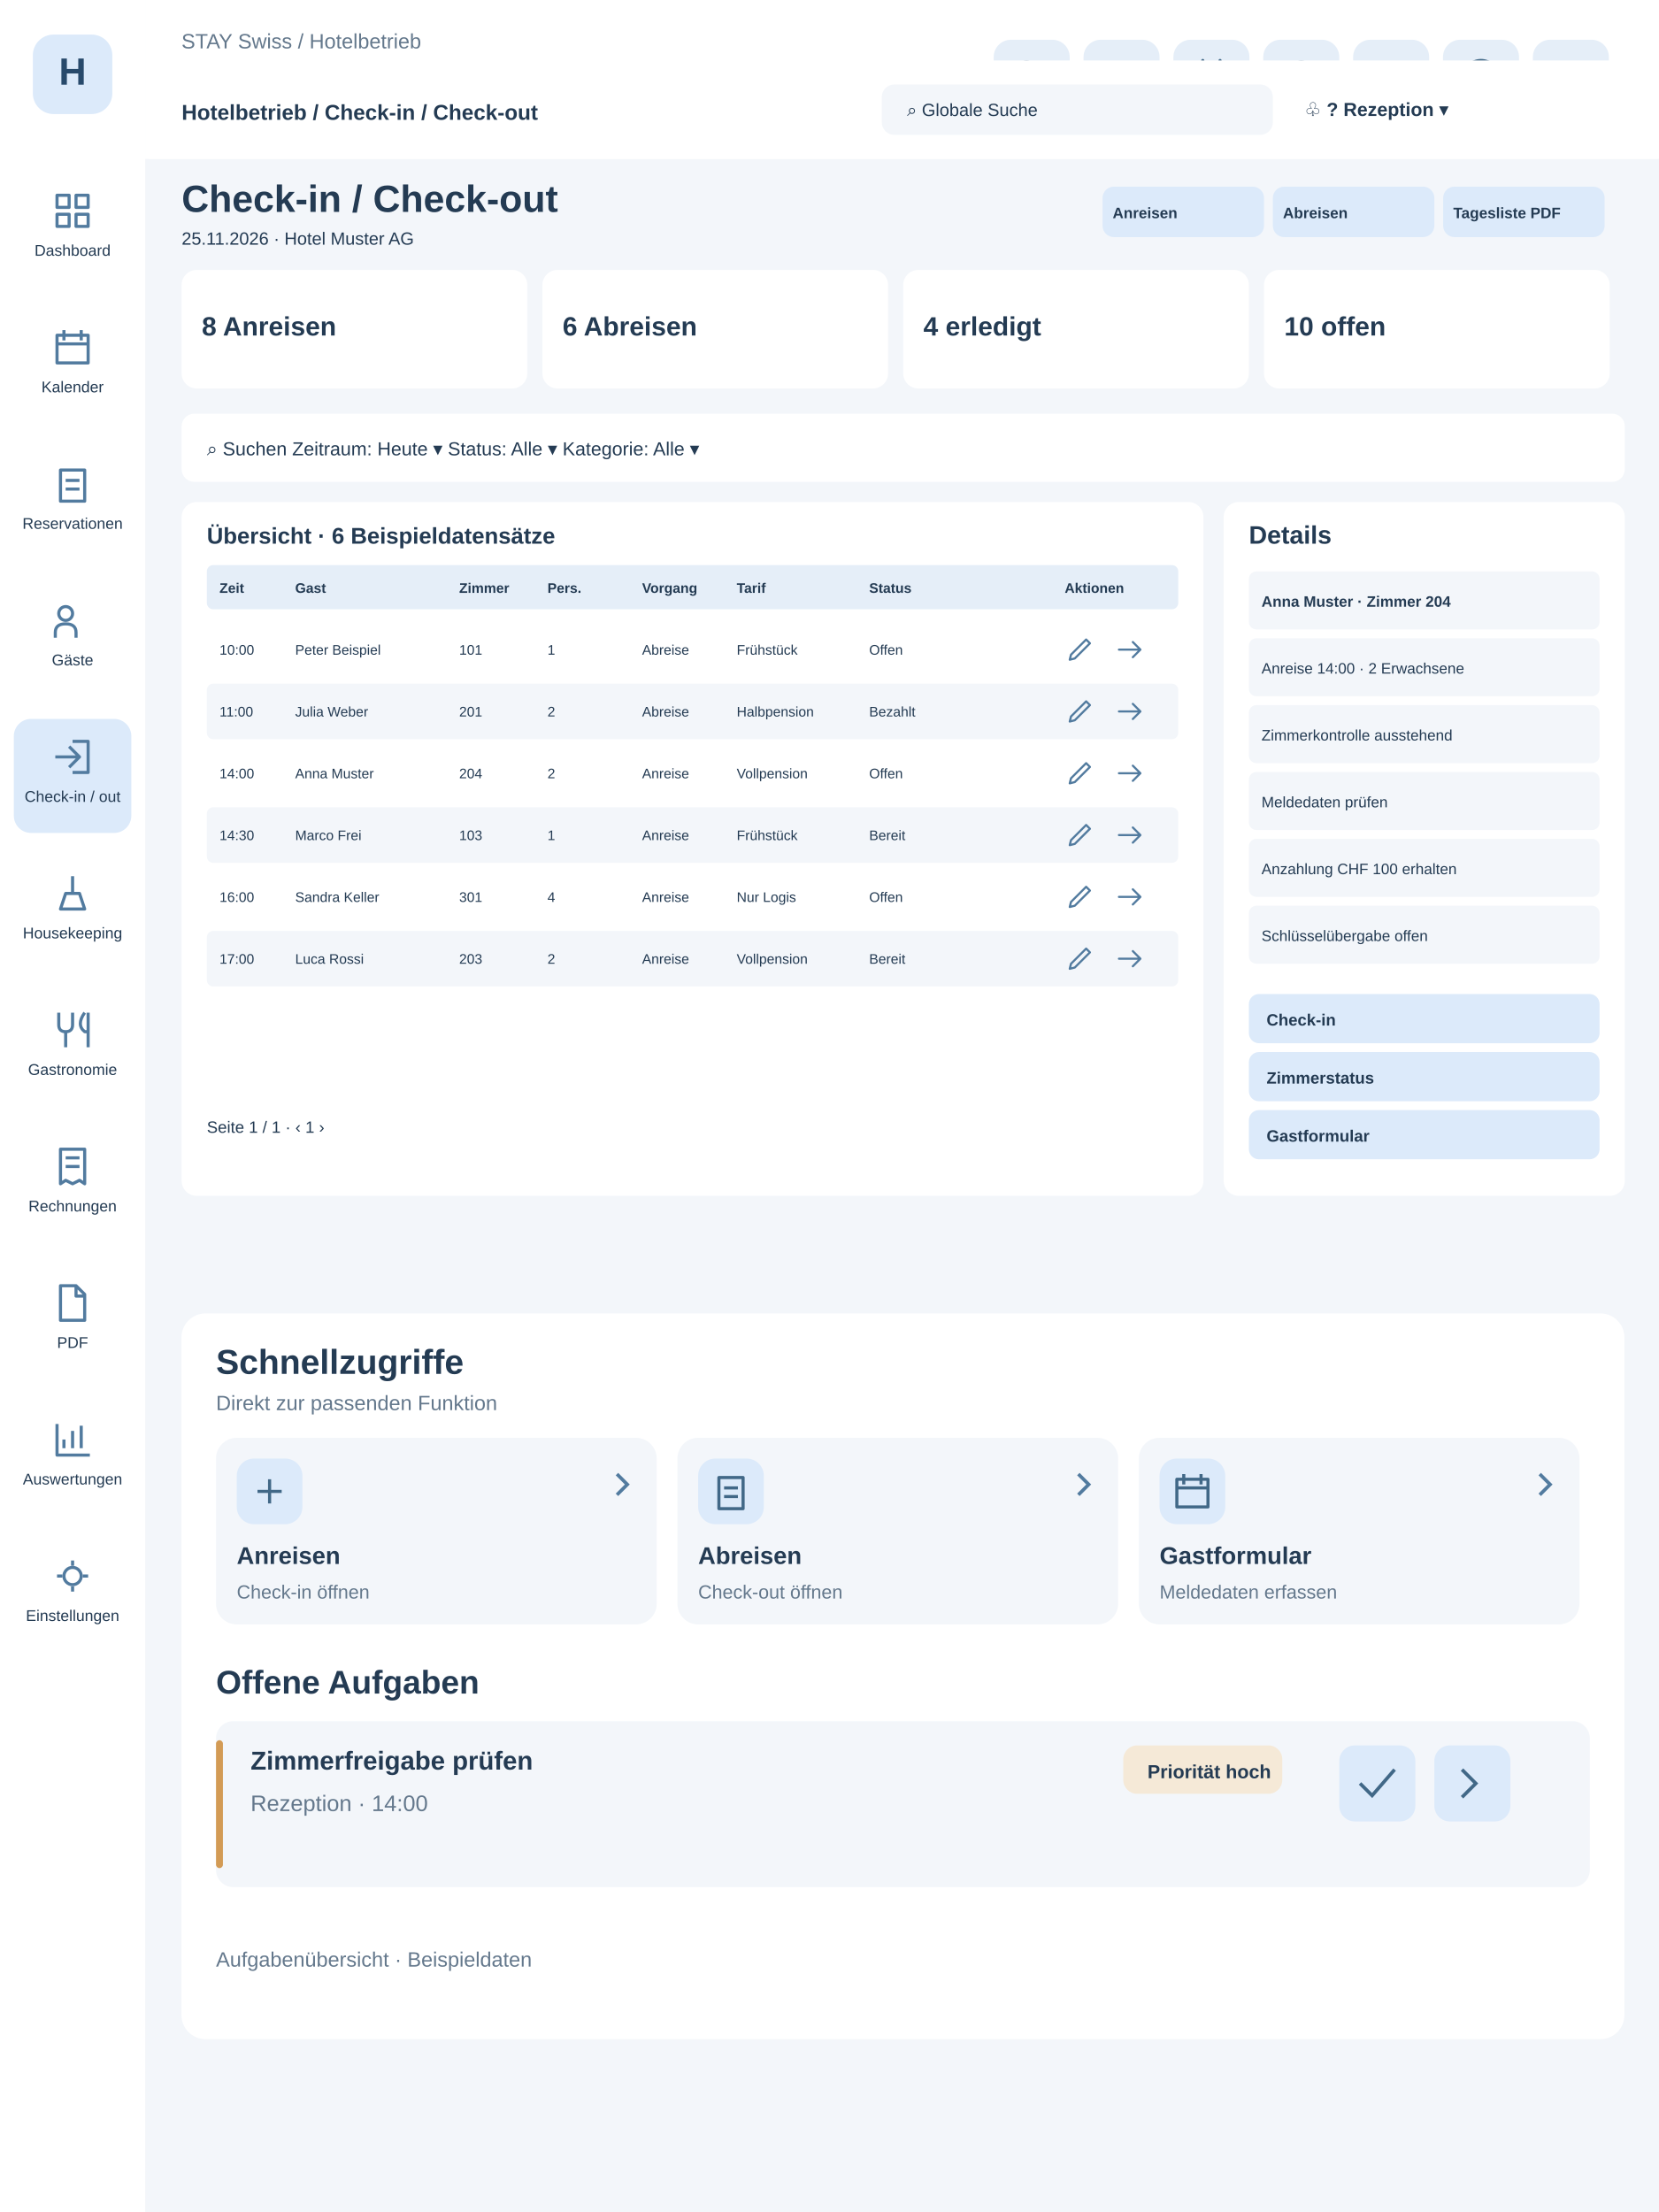
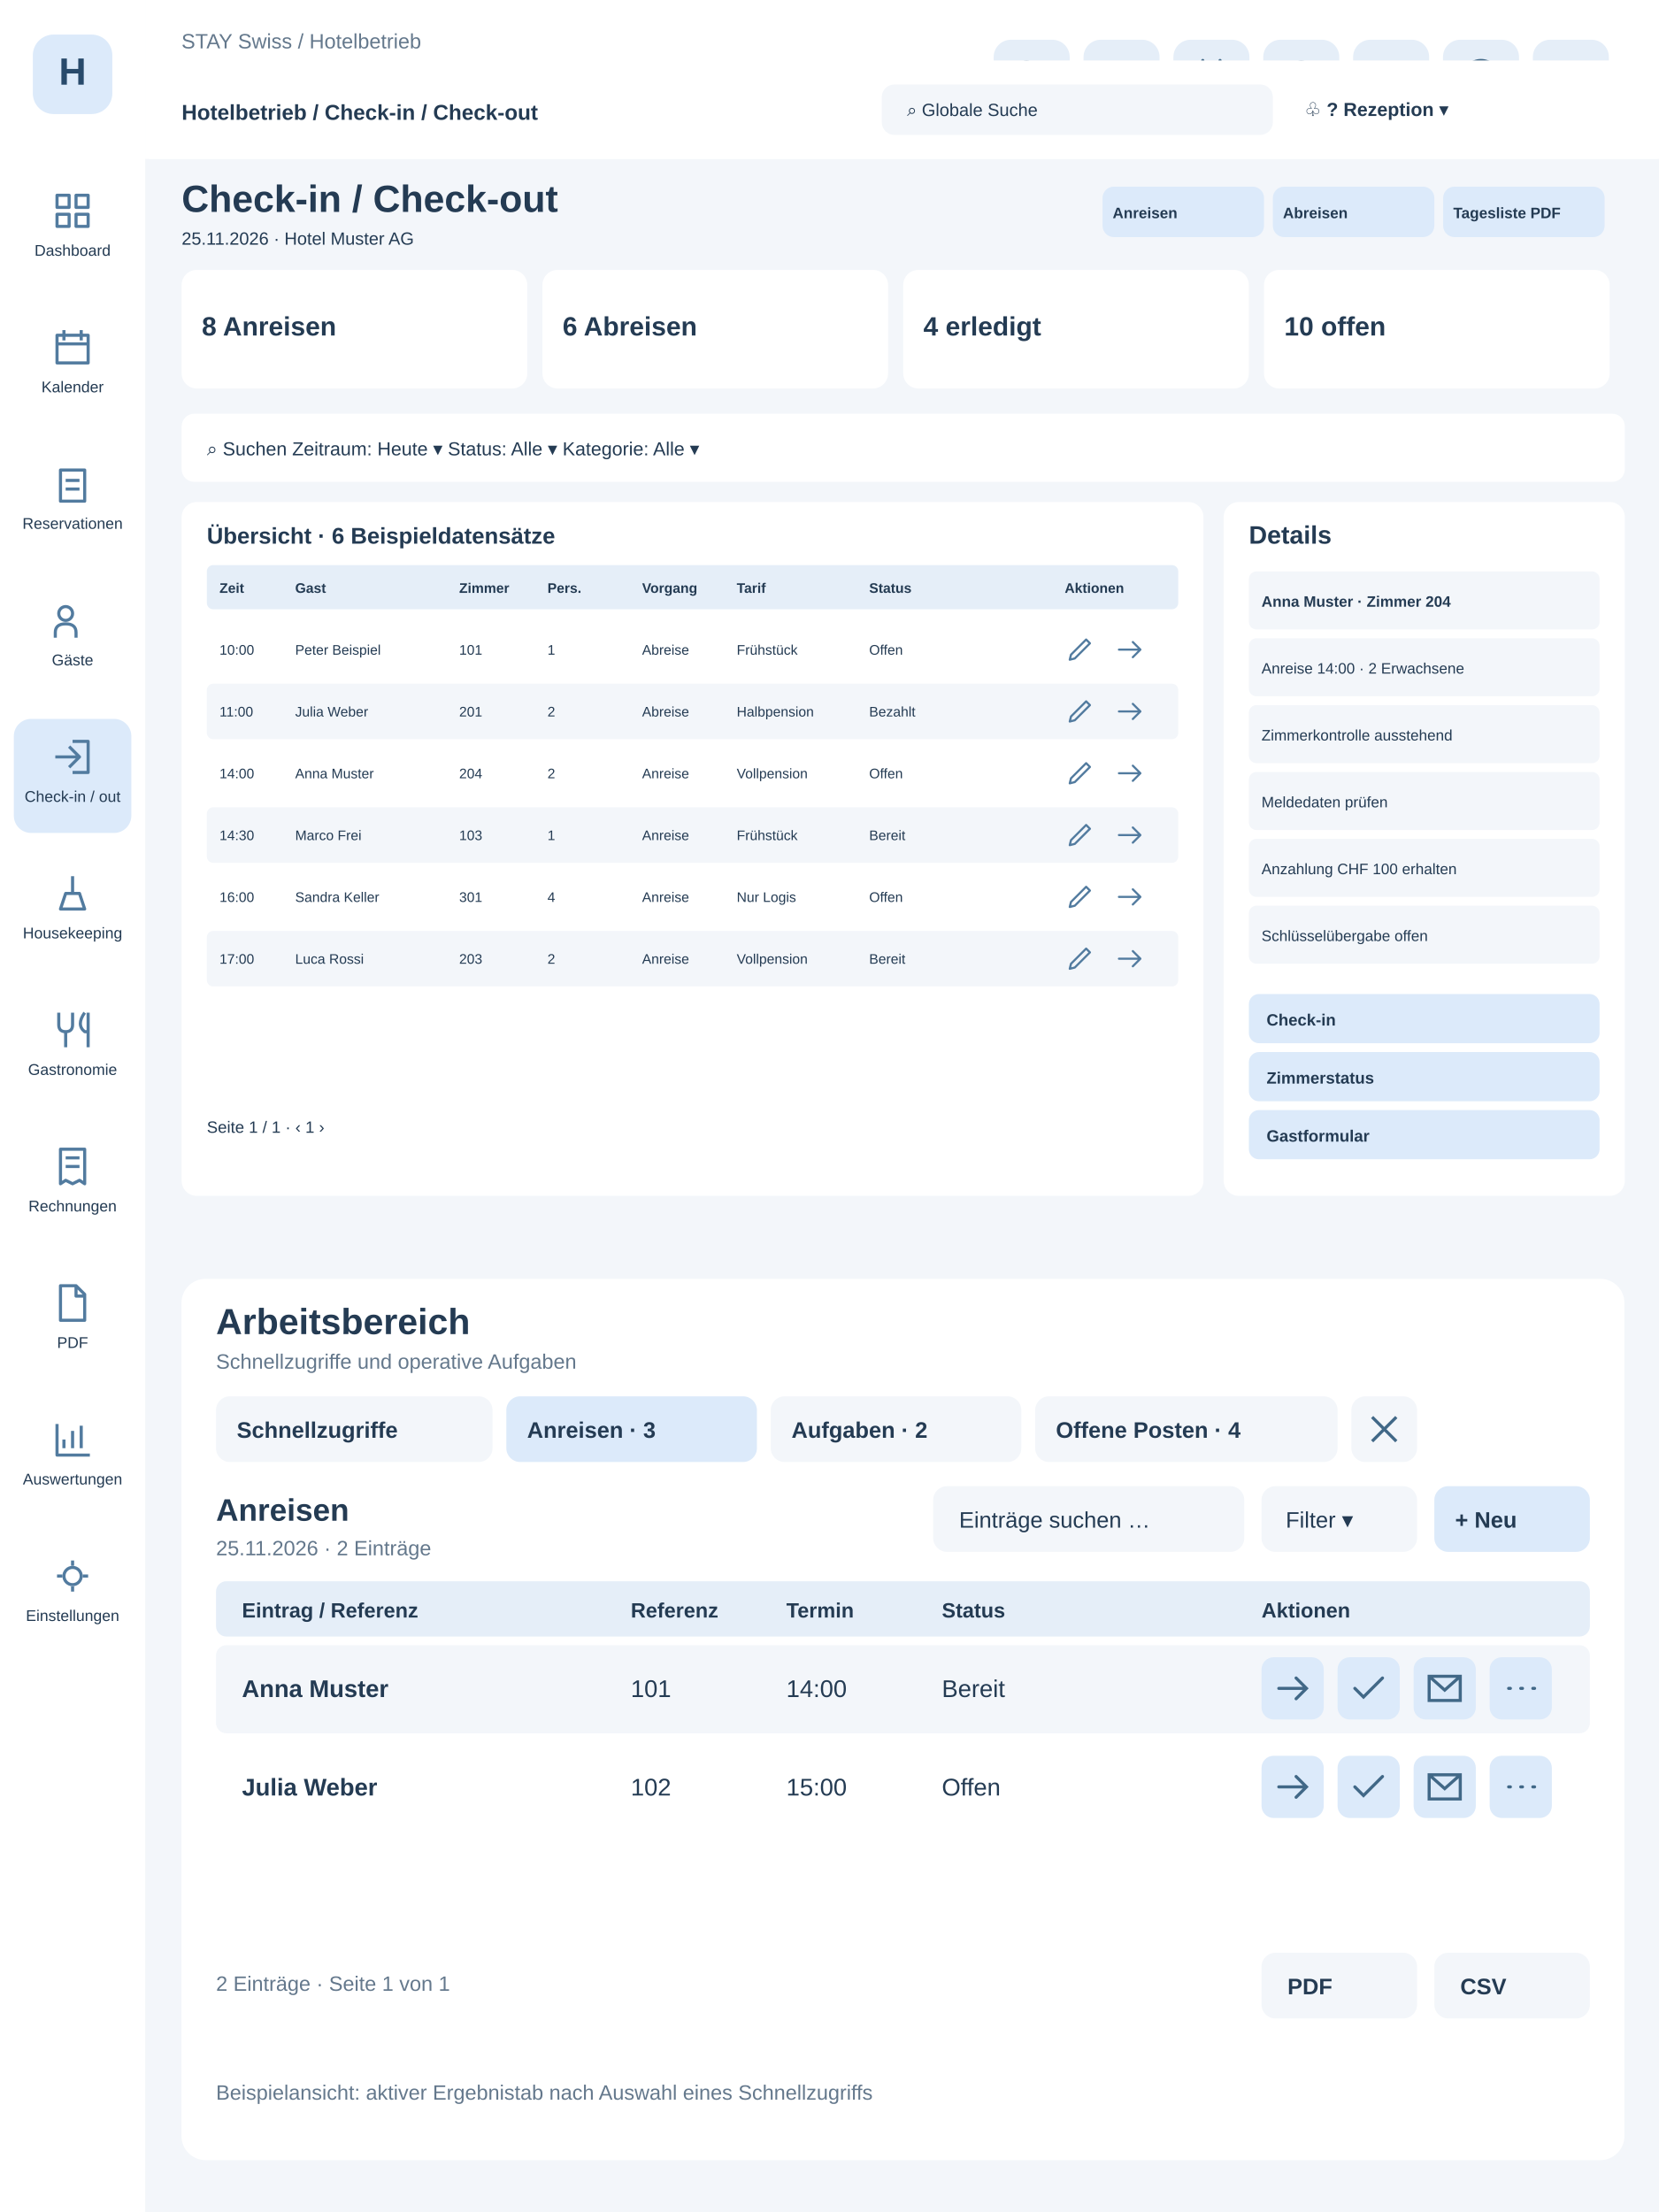
<svg xmlns="http://www.w3.org/2000/svg" width="960" height="1280" viewBox="0 0 960 1280">
  <style>.nav:hover rect,.quick:hover rect{fill:#c5dff4}</style>
  <rect width="960" height="1280" fill="#f3f6fa" />
  <rect width="84" height="1280" fill="#fff" />
  <rect x="19" y="20" width="46" height="46" rx="12" fill="#dceafa" />
  <text x="42" y="49" text-anchor="middle" font-family="Arial" font-weight="700" font-size="22" fill="#284a6b">H</text>
  <g class="nav" tabindex="0">
    <rect x="8" y="100" width="68" height="66" rx="10" fill="#fff" />
    <g transform="translate(30,110)" stroke="#527b9f" stroke-width="1.8" fill="none" stroke-linejoin="round">
      <path d="M3 3h7v7H3zM14 3h7v7h-7zM3 14h7v7H3zM14 14h7v7h-7z" />
    </g>
    <text x="42" y="148" text-anchor="middle" font-family="Arial" font-size="9" fill="#243b53">Dashboard</text>
  </g>
  <g class="nav" tabindex="0">
    <rect x="8" y="179" width="68" height="66" rx="10" fill="#fff" />
    <g transform="translate(30,189)" stroke="#527b9f" stroke-width="1.8" fill="none" stroke-linejoin="round">
      <path d="M3 5h18v16H3zM7 2v6M17 2v6M3 10h18" />
    </g>
    <text x="42" y="227" text-anchor="middle" font-family="Arial" font-size="9" fill="#243b53">Kalender</text>
  </g>
  <g class="nav" tabindex="0">
    <rect x="8" y="258" width="68" height="66" rx="10" fill="#fff" />
    <g transform="translate(30,268)" stroke="#527b9f" stroke-width="1.8" fill="none" stroke-linejoin="round">
      <path d="M5 4h14v18H5zM8 10h8M8 15h8" />
    </g>
    <text x="42" y="306" text-anchor="middle" font-family="Arial" font-size="9" fill="#243b53">Reservationen</text>
  </g>
  <g class="nav" tabindex="0">
    <rect x="8" y="337" width="68" height="66" rx="10" fill="#fff" />
    <g transform="translate(30,347)" stroke="#527b9f" stroke-width="1.8" fill="none" stroke-linejoin="round">
      <path d="M8 12a4 4 0 1 0 0-8a4 4 0 1 0 0 8M2 22v-3q0-5 6-5t6 5v3" />
    </g>
    <text x="42" y="385" text-anchor="middle" font-family="Arial" font-size="9" fill="#243b53">Gäste</text>
  </g>
  <g class="nav" tabindex="0">
    <rect x="8" y="416" width="68" height="66" rx="10" fill="#dceafa" />
    <g transform="translate(30,426)" stroke="#527b9f" stroke-width="1.8" fill="none" stroke-linejoin="round">
      <path d="M12 3h9v18h-9M2 12h14M10 6l6 6-6 6" />
    </g>
    <text x="42" y="464" text-anchor="middle" font-family="Arial" font-size="9" fill="#243b53">Check-in / out</text>
  </g>
  <g class="nav" tabindex="0">
    <rect x="8" y="495" width="68" height="66" rx="10" fill="#fff" />
    <g transform="translate(30,505)" stroke="#527b9f" stroke-width="1.8" fill="none" stroke-linejoin="round">
      <path d="M5 21h14l-3-9H8zM12 12V2" />
    </g>
    <text x="42" y="543" text-anchor="middle" font-family="Arial" font-size="9" fill="#243b53">Housekeeping</text>
  </g>
  <g class="nav" tabindex="0">
    <rect x="8" y="574" width="68" height="66" rx="10" fill="#fff" />
    <g transform="translate(30,584)" stroke="#527b9f" stroke-width="1.8" fill="none" stroke-linejoin="round">
      <path d="M4 2v7q0 4 4 4t4-4V2M8 13v9M19 2q-5 7 0 11h2M21 2v20" />
    </g>
    <text x="42" y="622" text-anchor="middle" font-family="Arial" font-size="9" fill="#243b53">Gastronomie</text>
  </g>
  <g class="nav" tabindex="0">
    <rect x="8" y="653" width="68" height="66" rx="10" fill="#fff" />
    <g transform="translate(30,663)" stroke="#527b9f" stroke-width="1.8" fill="none" stroke-linejoin="round">
      <path d="M5 2h14v20l-3-2-4 2-4-2-3 2zM8 7h8M8 12h8" />
    </g>
    <text x="42" y="701" text-anchor="middle" font-family="Arial" font-size="9" fill="#243b53">Rechnungen</text>
  </g>
  <g class="nav" tabindex="0">
    <rect x="8" y="732" width="68" height="66" rx="10" fill="#fff" />
    <g transform="translate(30,742)" stroke="#527b9f" stroke-width="1.8" fill="none" stroke-linejoin="round">
      <path d="M5 2h9l5 5v15H5zM14 2v6h5" />
    </g>
    <text x="42" y="780" text-anchor="middle" font-family="Arial" font-size="9" fill="#243b53">PDF</text>
  </g>
  <g class="nav" tabindex="0">
    <rect x="8" y="811" width="68" height="66" rx="10" fill="#fff" />
    <g transform="translate(30,821)" stroke="#527b9f" stroke-width="1.8" fill="none" stroke-linejoin="round">
      <path d="M3 3v18h19M7 17v-5M12 17V7M17 17V4" />
    </g>
    <text x="42" y="859" text-anchor="middle" font-family="Arial" font-size="9" fill="#243b53">Auswertungen</text>
  </g>
  <g class="nav" tabindex="0">
    <rect x="8" y="890" width="68" height="66" rx="10" fill="#fff" />
    <g transform="translate(30,900)" stroke="#527b9f" stroke-width="1.8" fill="none" stroke-linejoin="round">
      <path d="M12 3v3M12 18v3M3 12h3M18 12h3M12 7a5 5 0 1 0 0 10a5 5 0 1 0 0-10" />
    </g>
    <text x="42" y="938" text-anchor="middle" font-family="Arial" font-size="9" fill="#243b53">Einstellungen</text>
  </g>
  <rect x="84" width="876" height="92" fill="#fff" />
  <text x="105" y="28" font-family="Arial" font-size="12" fill="#64788c">STAY Swiss / Hotelbetrieb</text>
  <text x="105" y="58" font-family="Arial" font-size="23" font-weight="700" fill="#243b53">Check-in / Check-out</text>
  <g class="quick" tabindex="0">
    <rect x="575" y="23" width="44" height="44" rx="10" fill="#e5eef8" />
    <g transform="translate(585,33)" stroke="#416887" stroke-width="1.8" fill="none" stroke-linecap="round" stroke-linejoin="round">
      <path d="M14 14l6 6M15 9a6 6 0 1 0-12 0a6 6 0 1 0 12 0" />
    </g>
  </g>
  <g class="quick" tabindex="0">
    <rect x="627" y="23" width="44" height="44" rx="10" fill="#e5eef8" />
    <g transform="translate(637,33)" stroke="#416887" stroke-width="1.8" fill="none" stroke-linecap="round" stroke-linejoin="round">
      <path d="M12 5v14M5 12h14" />
    </g>
  </g>
  <g class="quick" tabindex="0">
    <rect x="679" y="23" width="44" height="44" rx="10" fill="#e5eef8" />
    <g transform="translate(689,33)" stroke="#416887" stroke-width="1.8" fill="none" stroke-linecap="round" stroke-linejoin="round">
      <path d="M3 5h18v16H3zM7 2v6M17 2v6M3 10h18" />
    </g>
  </g>
  <g class="quick" tabindex="0">
    <rect x="731" y="23" width="44" height="44" rx="10" fill="#e5eef8" />
    <g transform="translate(741,33)" stroke="#416887" stroke-width="1.8" fill="none" stroke-linecap="round" stroke-linejoin="round">
      <path d="M12 3a7 7 0 0 0-7 7v5l-2 3h18l-2-3v-5a7 7 0 0 0-7-7M9 21h6" />
    </g>
  </g>
  <g class="quick" tabindex="0">
    <rect x="783" y="23" width="44" height="44" rx="10" fill="#e5eef8" />
    <g transform="translate(793,33)" stroke="#416887" stroke-width="1.8" fill="none" stroke-linecap="round" stroke-linejoin="round">
      <path d="M4 4h16v16H4zM8 4v6h8V4" />
    </g>
  </g>
  <g class="quick" tabindex="0">
    <rect x="835" y="23" width="44" height="44" rx="10" fill="#e5eef8" />
    <g transform="translate(845,33)" stroke="#416887" stroke-width="1.8" fill="none" stroke-linecap="round" stroke-linejoin="round">
      <path d="M12 2a10 10 0 1 0 0 20a10 10 0 1 0 0-20M9 8q3-4 6 0q1 3-3 5v2M12 18h.1" />
    </g>
  </g>
  <g class="quick" tabindex="0">
    <rect x="887" y="23" width="44" height="44" rx="10" fill="#e5eef8" />
    <g transform="translate(897,33)" stroke="#416887" stroke-width="1.8" fill="none" stroke-linecap="round" stroke-linejoin="round">
      <path d="M8 12a4 4 0 1 0 0-8a4 4 0 1 0 0 8M2 22v-3q0-5 6-5t6 5v3" />
    </g>
  </g>
  <g transform="translate(-92,35) scale(.73)">
    <rect x="244" y="0" width="1196" height="78" fill="#fff" rx="0" />
    <text x="270" y="47" font-family="Arial,sans-serif" font-size="17" font-weight="700" fill="#243b53">Hotelbetrieb / Check-in / Check-out</text>
    <rect x="825" y="19" width="310" height="40" fill="#f3f6fa" rx="10" />
    <text x="845" y="44" font-family="Arial,sans-serif" font-size="14" font-weight="400" fill="#243b53">⌕  Globale Suche</text>
    <text x="1160" y="44" font-family="Arial,sans-serif" font-size="15" font-weight="700" fill="#243b53">♧     ?     Rezeption ▾</text>
    <text x="270" y="120" font-family="Arial,sans-serif" font-size="30" font-weight="700" fill="#243b53">Check-in / Check-out</text>
    <text x="270" y="146" font-family="Arial,sans-serif" font-size="14" font-weight="400" fill="#243b53">25.11.2026 · Hotel Muster AG</text>
    <rect x="1000" y="100" width="128" height="40" fill="#dceafa" rx="9" />
    <text x="1008" y="125" font-family="Arial,sans-serif" font-size="12" font-weight="700" fill="#243b53">Anreisen</text>
    <rect x="1135" y="100" width="128" height="40" fill="#dceafa" rx="9" />
    <text x="1143" y="125" font-family="Arial,sans-serif" font-size="12" font-weight="700" fill="#243b53">Abreisen</text>
    <rect x="1270" y="100" width="128" height="40" fill="#dceafa" rx="9" />
    <text x="1278" y="125" font-family="Arial,sans-serif" font-size="12" font-weight="700" fill="#243b53">Tagesliste PDF</text>
    <rect x="270" y="166" width="274" height="94" fill="#fff" rx="12" />
    <text x="286" y="218" font-family="Arial,sans-serif" font-size="21" font-weight="700" fill="#243b53">8 Anreisen</text>
    <rect x="556" y="166" width="274" height="94" fill="#fff" rx="12" />
    <text x="572" y="218" font-family="Arial,sans-serif" font-size="21" font-weight="700" fill="#243b53">6 Abreisen</text>
    <rect x="842" y="166" width="274" height="94" fill="#fff" rx="12" />
    <text x="858" y="218" font-family="Arial,sans-serif" font-size="21" font-weight="700" fill="#243b53">4 erledigt</text>
    <rect x="1128" y="166" width="274" height="94" fill="#fff" rx="12" />
    <text x="1144" y="218" font-family="Arial,sans-serif" font-size="21" font-weight="700" fill="#243b53">10 offen</text>
    <rect x="270" y="280" width="1144" height="54" fill="#fff" rx="10" />
    <text x="290" y="313" font-family="Arial,sans-serif" font-size="15" font-weight="400" fill="#243b53">⌕  Suchen                 Zeitraum: Heute ▾                 Status: Alle ▾                 Kategorie: Alle ▾</text>
    <rect x="270" y="350" width="810" height="550" fill="#fff" rx="12" />
    <rect x="1096" y="350" width="318" height="550" fill="#fff" rx="12" />
    <text x="290" y="383" font-family="Arial,sans-serif" font-size="18" font-weight="700" fill="#243b53">Übersicht · 6 Beispieldatensätze</text>
    <rect x="290" y="400" width="770" height="35" fill="#e5eef8" rx="5" />
    <text x="300" y="422" font-family="Arial,sans-serif" font-size="11" font-weight="700" fill="#243b53">Zeit</text>
    <text x="360" y="422" font-family="Arial,sans-serif" font-size="11" font-weight="700" fill="#243b53">Gast</text>
    <text x="490" y="422" font-family="Arial,sans-serif" font-size="11" font-weight="700" fill="#243b53">Zimmer</text>
    <text x="560" y="422" font-family="Arial,sans-serif" font-size="11" font-weight="700" fill="#243b53">Pers.</text>
    <text x="635" y="422" font-family="Arial,sans-serif" font-size="11" font-weight="700" fill="#243b53">Vorgang</text>
    <text x="710" y="422" font-family="Arial,sans-serif" font-size="11" font-weight="700" fill="#243b53">Tarif</text>
    <text x="815" y="422" font-family="Arial,sans-serif" font-size="11" font-weight="700" fill="#243b53">Status</text>
    <text x="970" y="422" font-family="Arial,sans-serif" font-size="11" font-weight="700" fill="#243b53">Aktionen</text>
    <rect x="290" y="445" width="770" height="44" fill="#fff" rx="5" />
    <text x="300" y="471" font-family="Arial,sans-serif" font-size="11" font-weight="400" fill="#243b53">10:00</text>
    <text x="360" y="471" font-family="Arial,sans-serif" font-size="11" font-weight="400" fill="#243b53">Peter Beispiel</text>
    <text x="490" y="471" font-family="Arial,sans-serif" font-size="11" font-weight="400" fill="#243b53">101</text>
    <text x="560" y="471" font-family="Arial,sans-serif" font-size="11" font-weight="400" fill="#243b53">1</text>
    <text x="635" y="471" font-family="Arial,sans-serif" font-size="11" font-weight="400" fill="#243b53">Abreise</text>
    <text x="710" y="471" font-family="Arial,sans-serif" font-size="11" font-weight="400" fill="#243b53">Frühstück</text>
    <text x="815" y="471" font-family="Arial,sans-serif" font-size="11" font-weight="400" fill="#243b53">Offen</text>
    <g transform="translate(970,455)" fill="none" stroke="#527b9f" stroke-width="1.7" stroke-linejoin="round" stroke-linecap="round">
      <path d="M4 20l4-1 12-12-3-3L5 16z" />
    </g>
    <g transform="translate(1010,455)" fill="none" stroke="#527b9f" stroke-width="1.7" stroke-linejoin="round" stroke-linecap="round">
      <path d="M3 12h17M14 6l6 6-6 6" />
    </g>
    <rect x="290" y="494" width="770" height="44" fill="#f3f6fa" rx="5" />
    <text x="300" y="520" font-family="Arial,sans-serif" font-size="11" font-weight="400" fill="#243b53">11:00</text>
    <text x="360" y="520" font-family="Arial,sans-serif" font-size="11" font-weight="400" fill="#243b53">Julia Weber</text>
    <text x="490" y="520" font-family="Arial,sans-serif" font-size="11" font-weight="400" fill="#243b53">201</text>
    <text x="560" y="520" font-family="Arial,sans-serif" font-size="11" font-weight="400" fill="#243b53">2</text>
    <text x="635" y="520" font-family="Arial,sans-serif" font-size="11" font-weight="400" fill="#243b53">Abreise</text>
    <text x="710" y="520" font-family="Arial,sans-serif" font-size="11" font-weight="400" fill="#243b53">Halbpension</text>
    <text x="815" y="520" font-family="Arial,sans-serif" font-size="11" font-weight="400" fill="#243b53">Bezahlt</text>
    <g transform="translate(970,504)" fill="none" stroke="#527b9f" stroke-width="1.7" stroke-linejoin="round" stroke-linecap="round">
      <path d="M4 20l4-1 12-12-3-3L5 16z" />
    </g>
    <g transform="translate(1010,504)" fill="none" stroke="#527b9f" stroke-width="1.7" stroke-linejoin="round" stroke-linecap="round">
      <path d="M3 12h17M14 6l6 6-6 6" />
    </g>
    <rect x="290" y="543" width="770" height="44" fill="#fff" rx="5" />
    <text x="300" y="569" font-family="Arial,sans-serif" font-size="11" font-weight="400" fill="#243b53">14:00</text>
    <text x="360" y="569" font-family="Arial,sans-serif" font-size="11" font-weight="400" fill="#243b53">Anna Muster</text>
    <text x="490" y="569" font-family="Arial,sans-serif" font-size="11" font-weight="400" fill="#243b53">204</text>
    <text x="560" y="569" font-family="Arial,sans-serif" font-size="11" font-weight="400" fill="#243b53">2</text>
    <text x="635" y="569" font-family="Arial,sans-serif" font-size="11" font-weight="400" fill="#243b53">Anreise</text>
    <text x="710" y="569" font-family="Arial,sans-serif" font-size="11" font-weight="400" fill="#243b53">Vollpension</text>
    <text x="815" y="569" font-family="Arial,sans-serif" font-size="11" font-weight="400" fill="#243b53">Offen</text>
    <g transform="translate(970,553)" fill="none" stroke="#527b9f" stroke-width="1.7" stroke-linejoin="round" stroke-linecap="round">
      <path d="M4 20l4-1 12-12-3-3L5 16z" />
    </g>
    <g transform="translate(1010,553)" fill="none" stroke="#527b9f" stroke-width="1.7" stroke-linejoin="round" stroke-linecap="round">
      <path d="M3 12h17M14 6l6 6-6 6" />
    </g>
    <rect x="290" y="592" width="770" height="44" fill="#f3f6fa" rx="5" />
    <text x="300" y="618" font-family="Arial,sans-serif" font-size="11" font-weight="400" fill="#243b53">14:30</text>
    <text x="360" y="618" font-family="Arial,sans-serif" font-size="11" font-weight="400" fill="#243b53">Marco Frei</text>
    <text x="490" y="618" font-family="Arial,sans-serif" font-size="11" font-weight="400" fill="#243b53">103</text>
    <text x="560" y="618" font-family="Arial,sans-serif" font-size="11" font-weight="400" fill="#243b53">1</text>
    <text x="635" y="618" font-family="Arial,sans-serif" font-size="11" font-weight="400" fill="#243b53">Anreise</text>
    <text x="710" y="618" font-family="Arial,sans-serif" font-size="11" font-weight="400" fill="#243b53">Frühstück</text>
    <text x="815" y="618" font-family="Arial,sans-serif" font-size="11" font-weight="400" fill="#243b53">Bereit</text>
    <g transform="translate(970,602)" fill="none" stroke="#527b9f" stroke-width="1.7" stroke-linejoin="round" stroke-linecap="round">
      <path d="M4 20l4-1 12-12-3-3L5 16z" />
    </g>
    <g transform="translate(1010,602)" fill="none" stroke="#527b9f" stroke-width="1.7" stroke-linejoin="round" stroke-linecap="round">
      <path d="M3 12h17M14 6l6 6-6 6" />
    </g>
    <rect x="290" y="641" width="770" height="44" fill="#fff" rx="5" />
    <text x="300" y="667" font-family="Arial,sans-serif" font-size="11" font-weight="400" fill="#243b53">16:00</text>
    <text x="360" y="667" font-family="Arial,sans-serif" font-size="11" font-weight="400" fill="#243b53">Sandra Keller</text>
    <text x="490" y="667" font-family="Arial,sans-serif" font-size="11" font-weight="400" fill="#243b53">301</text>
    <text x="560" y="667" font-family="Arial,sans-serif" font-size="11" font-weight="400" fill="#243b53">4</text>
    <text x="635" y="667" font-family="Arial,sans-serif" font-size="11" font-weight="400" fill="#243b53">Anreise</text>
    <text x="710" y="667" font-family="Arial,sans-serif" font-size="11" font-weight="400" fill="#243b53">Nur Logis</text>
    <text x="815" y="667" font-family="Arial,sans-serif" font-size="11" font-weight="400" fill="#243b53">Offen</text>
    <g transform="translate(970,651)" fill="none" stroke="#527b9f" stroke-width="1.7" stroke-linejoin="round" stroke-linecap="round">
      <path d="M4 20l4-1 12-12-3-3L5 16z" />
    </g>
    <g transform="translate(1010,651)" fill="none" stroke="#527b9f" stroke-width="1.7" stroke-linejoin="round" stroke-linecap="round">
      <path d="M3 12h17M14 6l6 6-6 6" />
    </g>
    <rect x="290" y="690" width="770" height="44" fill="#f3f6fa" rx="5" />
    <text x="300" y="716" font-family="Arial,sans-serif" font-size="11" font-weight="400" fill="#243b53">17:00</text>
    <text x="360" y="716" font-family="Arial,sans-serif" font-size="11" font-weight="400" fill="#243b53">Luca Rossi</text>
    <text x="490" y="716" font-family="Arial,sans-serif" font-size="11" font-weight="400" fill="#243b53">203</text>
    <text x="560" y="716" font-family="Arial,sans-serif" font-size="11" font-weight="400" fill="#243b53">2</text>
    <text x="635" y="716" font-family="Arial,sans-serif" font-size="11" font-weight="400" fill="#243b53">Anreise</text>
    <text x="710" y="716" font-family="Arial,sans-serif" font-size="11" font-weight="400" fill="#243b53">Vollpension</text>
    <text x="815" y="716" font-family="Arial,sans-serif" font-size="11" font-weight="400" fill="#243b53">Bereit</text>
    <g transform="translate(970,700)" fill="none" stroke="#527b9f" stroke-width="1.7" stroke-linejoin="round" stroke-linecap="round">
      <path d="M4 20l4-1 12-12-3-3L5 16z" />
    </g>
    <g transform="translate(1010,700)" fill="none" stroke="#527b9f" stroke-width="1.7" stroke-linejoin="round" stroke-linecap="round">
      <path d="M3 12h17M14 6l6 6-6 6" />
    </g>
    <text x="290" y="850" font-family="Arial,sans-serif" font-size="13" font-weight="400" fill="#243b53">Seite 1 / 1 · ‹  1  ›</text>
    <text x="1116" y="383" font-family="Arial,sans-serif" font-size="20" font-weight="700" fill="#243b53">Details</text>
    <rect x="1116" y="405" width="278" height="46" fill="#f3f6fa" rx="6" />
    <text x="1126" y="433" font-family="Arial,sans-serif" font-size="12" font-weight="700" fill="#243b53">Anna Muster · Zimmer 204</text>
    <rect x="1116" y="458" width="278" height="46" fill="#f3f6fa" rx="6" />
    <text x="1126" y="486" font-family="Arial,sans-serif" font-size="12" font-weight="400" fill="#243b53">Anreise 14:00 · 2 Erwachsene</text>
    <rect x="1116" y="511" width="278" height="46" fill="#f3f6fa" rx="6" />
    <text x="1126" y="539" font-family="Arial,sans-serif" font-size="12" font-weight="400" fill="#243b53">Zimmerkontrolle ausstehend</text>
    <rect x="1116" y="564" width="278" height="46" fill="#f3f6fa" rx="6" />
    <text x="1126" y="592" font-family="Arial,sans-serif" font-size="12" font-weight="400" fill="#243b53">Meldedaten prüfen</text>
    <rect x="1116" y="617" width="278" height="46" fill="#f3f6fa" rx="6" />
    <text x="1126" y="645" font-family="Arial,sans-serif" font-size="12" font-weight="400" fill="#243b53">Anzahlung CHF 100 erhalten</text>
    <rect x="1116" y="670" width="278" height="46" fill="#f3f6fa" rx="6" />
    <text x="1126" y="698" font-family="Arial,sans-serif" font-size="12" font-weight="400" fill="#243b53">Schlüsselübergabe offen</text>
    <rect x="1116" y="740" width="278" height="39" fill="#dceafa" rx="8" />
    <text x="1130" y="765" font-family="Arial,sans-serif" font-size="13" font-weight="700" fill="#243b53">Check-in</text>
    <rect x="1116" y="786" width="278" height="39" fill="#dceafa" rx="8" />
    <text x="1130" y="811" font-family="Arial,sans-serif" font-size="13" font-weight="700" fill="#243b53">Zimmerstatus</text>
    <rect x="1116" y="832" width="278" height="39" fill="#dceafa" rx="8" />
    <text x="1130" y="857" font-family="Arial,sans-serif" font-size="13" font-weight="700" fill="#243b53">Gastformular</text>
  </g>
-   <rect x="105" y="760" width="835" height="420" rx="14" fill="#fff" />
-   <text x="125" y="795" font-family="Arial" font-size="20" font-weight="700" fill="#243b53">Schnellzugriffe</text>
-   <text x="125" y="816" font-family="Arial" font-size="12" font-weight="400" fill="#64788c">Direkt zur passenden Funktion</text>
-   <g tabindex="0" class="quick">
-     <rect x="125" y="832" width="255" height="108" rx="12" fill="#f3f6fa" />
-     <rect x="137" y="844" width="38" height="38" rx="10" fill="#dceafa" />
-     <g transform="translate(144,851)" stroke="#416887" stroke-width="1.8" fill="none" stroke-linejoin="round">
-       <path d="M12 5v14M5 12h14" />
-     </g>
-     <text x="137" y="905" font-family="Arial" font-size="14" font-weight="700" fill="#243b53">Anreisen</text>
-     <text x="137" y="925" font-family="Arial" font-size="11" font-weight="400" fill="#64788c">Check-in öffnen</text>
-     <path d="M357 853l6 6-6 6" stroke="#527b9f" fill="none" stroke-width="2" />
-   </g>
-   <g tabindex="0" class="quick">
-     <rect x="392" y="832" width="255" height="108" rx="12" fill="#f3f6fa" />
-     <rect x="404" y="844" width="38" height="38" rx="10" fill="#dceafa" />
-     <g transform="translate(411,851)" stroke="#416887" stroke-width="1.8" fill="none" stroke-linejoin="round">
-       <path d="M5 4h14v18H5zM8 10h8M8 15h8" />
-     </g>
-     <text x="404" y="905" font-family="Arial" font-size="14" font-weight="700" fill="#243b53">Abreisen</text>
-     <text x="404" y="925" font-family="Arial" font-size="11" font-weight="400" fill="#64788c">Check-out öffnen</text>
-     <path d="M624 853l6 6-6 6" stroke="#527b9f" fill="none" stroke-width="2" />
-   </g>
-   <g tabindex="0" class="quick">
-     <rect x="659" y="832" width="255" height="108" rx="12" fill="#f3f6fa" />
-     <rect x="671" y="844" width="38" height="38" rx="10" fill="#dceafa" />
-     <g transform="translate(678,851)" stroke="#416887" stroke-width="1.8" fill="none" stroke-linejoin="round">
-       <path d="M3 5h18v16H3zM7 2v6M17 2v6M3 10h18" />
-     </g>
-     <text x="671" y="905" font-family="Arial" font-size="14" font-weight="700" fill="#243b53">Gastformular</text>
-     <text x="671" y="925" font-family="Arial" font-size="11" font-weight="400" fill="#64788c">Meldedaten erfassen</text>
-     <path d="M891 853l6 6-6 6" stroke="#527b9f" fill="none" stroke-width="2" />
-   </g>
-   <text x="125" y="980" font-family="Arial" font-size="19" font-weight="700" fill="#243b53">Offene Aufgaben</text>
-   <rect x="125" y="996" width="795" height="96" rx="10" fill="#f3f6fa" />
-   <rect x="125" y="1007" width="4" height="74" rx="2" fill="#d39b55" />
-   <text x="145" y="1024" font-family="Arial" font-size="15" font-weight="700" fill="#243b53">Zimmerfreigabe prüfen</text>
-   <text x="145" y="1048" font-family="Arial" font-size="13" font-weight="400" fill="#64788c">Rezeption · 14:00</text>
-   <rect x="650" y="1010" width="92" height="28" rx="8" fill="#f5e9d7" />
-   <text x="664" y="1029" font-family="Arial" font-size="11" font-weight="600" fill="#243b53">Priorität hoch</text>
-   <g tabindex="0">
-     <rect x="775" y="1010" width="44" height="44" rx="9" fill="#dceafa" />
-     <path d="M787 1032l7 7 13-15" stroke="#416887" fill="none" stroke-width="2" />
-   </g>
-   <g tabindex="0">
-     <rect x="830" y="1010" width="44" height="44" rx="9" fill="#dceafa" />
-     <path d="M846 1024l8 8-8 8" stroke="#416887" fill="none" stroke-width="2" />
-   </g>
-   <text x="125" y="1138" font-family="Arial" font-size="12" font-weight="400" fill="#64788c">Aufgabenübersicht · Beispieldaten</text>
+   <rect x="105" y="740" width="835" height="510" rx="14" fill="#fff" />
+   <text x="125" y="772" font-family="Arial" font-size="21" font-weight="700" fill="#243b53">Arbeitsbereich</text>
+   <text x="125" y="792" font-family="Arial" font-size="12" font-weight="400" fill="#64788c">Schnellzugriffe und operative Aufgaben</text>
+   <g tabindex="0">
+     <rect x="125" y="808" width="160" height="38" rx="8" fill="#f3f6fa" />
+     <text x="137" y="832" font-family="Arial" font-size="13" font-weight="700" fill="#243b53">Schnellzugriffe</text>
+   </g>
+   <g tabindex="0">
+     <rect x="293" y="808" width="145" height="38" rx="8" fill="#dceafa" />
+     <text x="305" y="832" font-family="Arial" font-size="13" font-weight="700" fill="#243b53">Anreisen · 3</text>
+   </g>
+   <g tabindex="0">
+     <rect x="446" y="808" width="145" height="38" rx="8" fill="#f3f6fa" />
+     <text x="458" y="832" font-family="Arial" font-size="13" font-weight="700" fill="#243b53">Aufgaben · 2</text>
+   </g>
+   <g tabindex="0">
+     <rect x="599" y="808" width="175" height="38" rx="8" fill="#f3f6fa" />
+     <text x="611" y="832" font-family="Arial" font-size="13" font-weight="700" fill="#243b53">Offene Posten · 4</text>
+   </g>
+   <g>
+     <rect x="782" y="808" width="38" height="38" rx="8" fill="#f3f6fa" />
+     <path d="M794 820l14 14m0-14l-14 14" stroke="#416887" stroke-width="1.8" />
+   </g>
+   <text x="125" y="880" font-family="Arial" font-size="18" font-weight="700" fill="#243b53">Anreisen</text>
+   <text x="125" y="900" font-family="Arial" font-size="12" font-weight="400" fill="#64788c">25.11.2026 · 2 Einträge</text>
+   <rect x="540" y="860" width="180" height="38" rx="8" fill="#f3f6fa" />
+   <text x="555" y="884" font-family="Arial" font-size="13" font-weight="400" fill="#243b53">Einträge suchen …</text>
+   <rect x="730" y="860" width="90" height="38" rx="8" fill="#f3f6fa" />
+   <text x="744" y="884" font-family="Arial" font-size="13" font-weight="400" fill="#243b53">Filter ▾</text>
+   <rect x="830" y="860" width="90" height="38" rx="8" fill="#dceafa" />
+   <text x="842" y="884" font-family="Arial" font-size="13" font-weight="700" fill="#243b53">+ Neu</text>
+   <rect x="125" y="915" width="795" height="32" rx="6" fill="#e5eef8" />
+   <text x="140" y="936" font-family="Arial" font-size="12" font-weight="700" fill="#243b53">Eintrag / Referenz</text>
+   <text x="365" y="936" font-family="Arial" font-size="12" font-weight="700" fill="#243b53">Referenz</text>
+   <text x="455" y="936" font-family="Arial" font-size="12" font-weight="700" fill="#243b53">Termin</text>
+   <text x="545" y="936" font-family="Arial" font-size="12" font-weight="700" fill="#243b53">Status</text>
+   <text x="730" y="936" font-family="Arial" font-size="12" font-weight="700" fill="#243b53">Aktionen</text>
+   <rect x="125" y="952" width="795" height="51" rx="6" fill="#f3f6fa" />
+   <text x="140" y="982" font-family="Arial" font-size="14" font-weight="700" fill="#243b53">Anna Muster</text>
+   <text x="365" y="982" font-family="Arial" font-size="14" font-weight="400" fill="#243b53">101</text>
+   <text x="455" y="982" font-family="Arial" font-size="14" font-weight="400" fill="#243b53">14:00</text>
+   <text x="545" y="982" font-family="Arial" font-size="14" font-weight="400" fill="#243b53">Bereit</text>
+   <g tabindex="0">
+     <rect x="730" y="959" width="36" height="36" rx="7" fill="#dceafa" />
+     <g transform="translate(736,965)" stroke="#416887" stroke-width="1.8" stroke-linecap="round" fill="none">
+       <path d="M4 12h16M14 6l6 6-6 6" />
+     </g>
+   </g>
+   <g tabindex="0">
+     <rect x="774" y="959" width="36" height="36" rx="7" fill="#dceafa" />
+     <g transform="translate(780,965)" stroke="#416887" stroke-width="1.8" stroke-linecap="round" fill="none">
+       <path d="M4 12l5 5L20 6" />
+     </g>
+   </g>
+   <g tabindex="0">
+     <rect x="818" y="959" width="36" height="36" rx="7" fill="#dceafa" />
+     <g transform="translate(824,965)" stroke="#416887" stroke-width="1.8" stroke-linecap="round" fill="none">
+       <path d="M3 5h18v14H3zM3 5l9 8 9-8" />
+     </g>
+   </g>
+   <g tabindex="0">
+     <rect x="862" y="959" width="36" height="36" rx="7" fill="#dceafa" />
+     <g transform="translate(868,965)" stroke="#416887" stroke-width="1.8" stroke-linecap="round" fill="none">
+       <path d="M5 12h1M12 12h1M19 12h1" />
+     </g>
+   </g>
+   <rect x="125" y="1009" width="795" height="51" rx="6" fill="#fff" />
+   <text x="140" y="1039" font-family="Arial" font-size="14" font-weight="700" fill="#243b53">Julia Weber</text>
+   <text x="365" y="1039" font-family="Arial" font-size="14" font-weight="400" fill="#243b53">102</text>
+   <text x="455" y="1039" font-family="Arial" font-size="14" font-weight="400" fill="#243b53">15:00</text>
+   <text x="545" y="1039" font-family="Arial" font-size="14" font-weight="400" fill="#243b53">Offen</text>
+   <g tabindex="0">
+     <rect x="730" y="1016" width="36" height="36" rx="7" fill="#dceafa" />
+     <g transform="translate(736,1022)" stroke="#416887" stroke-width="1.8" stroke-linecap="round" fill="none">
+       <path d="M4 12h16M14 6l6 6-6 6" />
+     </g>
+   </g>
+   <g tabindex="0">
+     <rect x="774" y="1016" width="36" height="36" rx="7" fill="#dceafa" />
+     <g transform="translate(780,1022)" stroke="#416887" stroke-width="1.8" stroke-linecap="round" fill="none">
+       <path d="M4 12l5 5L20 6" />
+     </g>
+   </g>
+   <g tabindex="0">
+     <rect x="818" y="1016" width="36" height="36" rx="7" fill="#dceafa" />
+     <g transform="translate(824,1022)" stroke="#416887" stroke-width="1.8" stroke-linecap="round" fill="none">
+       <path d="M3 5h18v14H3zM3 5l9 8 9-8" />
+     </g>
+   </g>
+   <g tabindex="0">
+     <rect x="862" y="1016" width="36" height="36" rx="7" fill="#dceafa" />
+     <g transform="translate(868,1022)" stroke="#416887" stroke-width="1.8" stroke-linecap="round" fill="none">
+       <path d="M5 12h1M12 12h1M19 12h1" />
+     </g>
+   </g>
+   <text x="125" y="1152" font-family="Arial" font-size="12" font-weight="400" fill="#64788c">2 Einträge · Seite 1 von 1</text>
+   <rect x="730" y="1130" width="90" height="38" rx="8" fill="#f3f6fa" />
+   <text x="745" y="1154" font-family="Arial" font-size="13" font-weight="700" fill="#243b53">PDF</text>
+   <rect x="830" y="1130" width="90" height="38" rx="8" fill="#f3f6fa" />
+   <text x="845" y="1154" font-family="Arial" font-size="13" font-weight="700" fill="#243b53">CSV</text>
+   <text x="125" y="1215" font-family="Arial" font-size="12" font-weight="400" fill="#64788c">Beispielansicht: aktiver Ergebnistab nach Auswahl eines Schnellzugriffs</text>
</svg>
